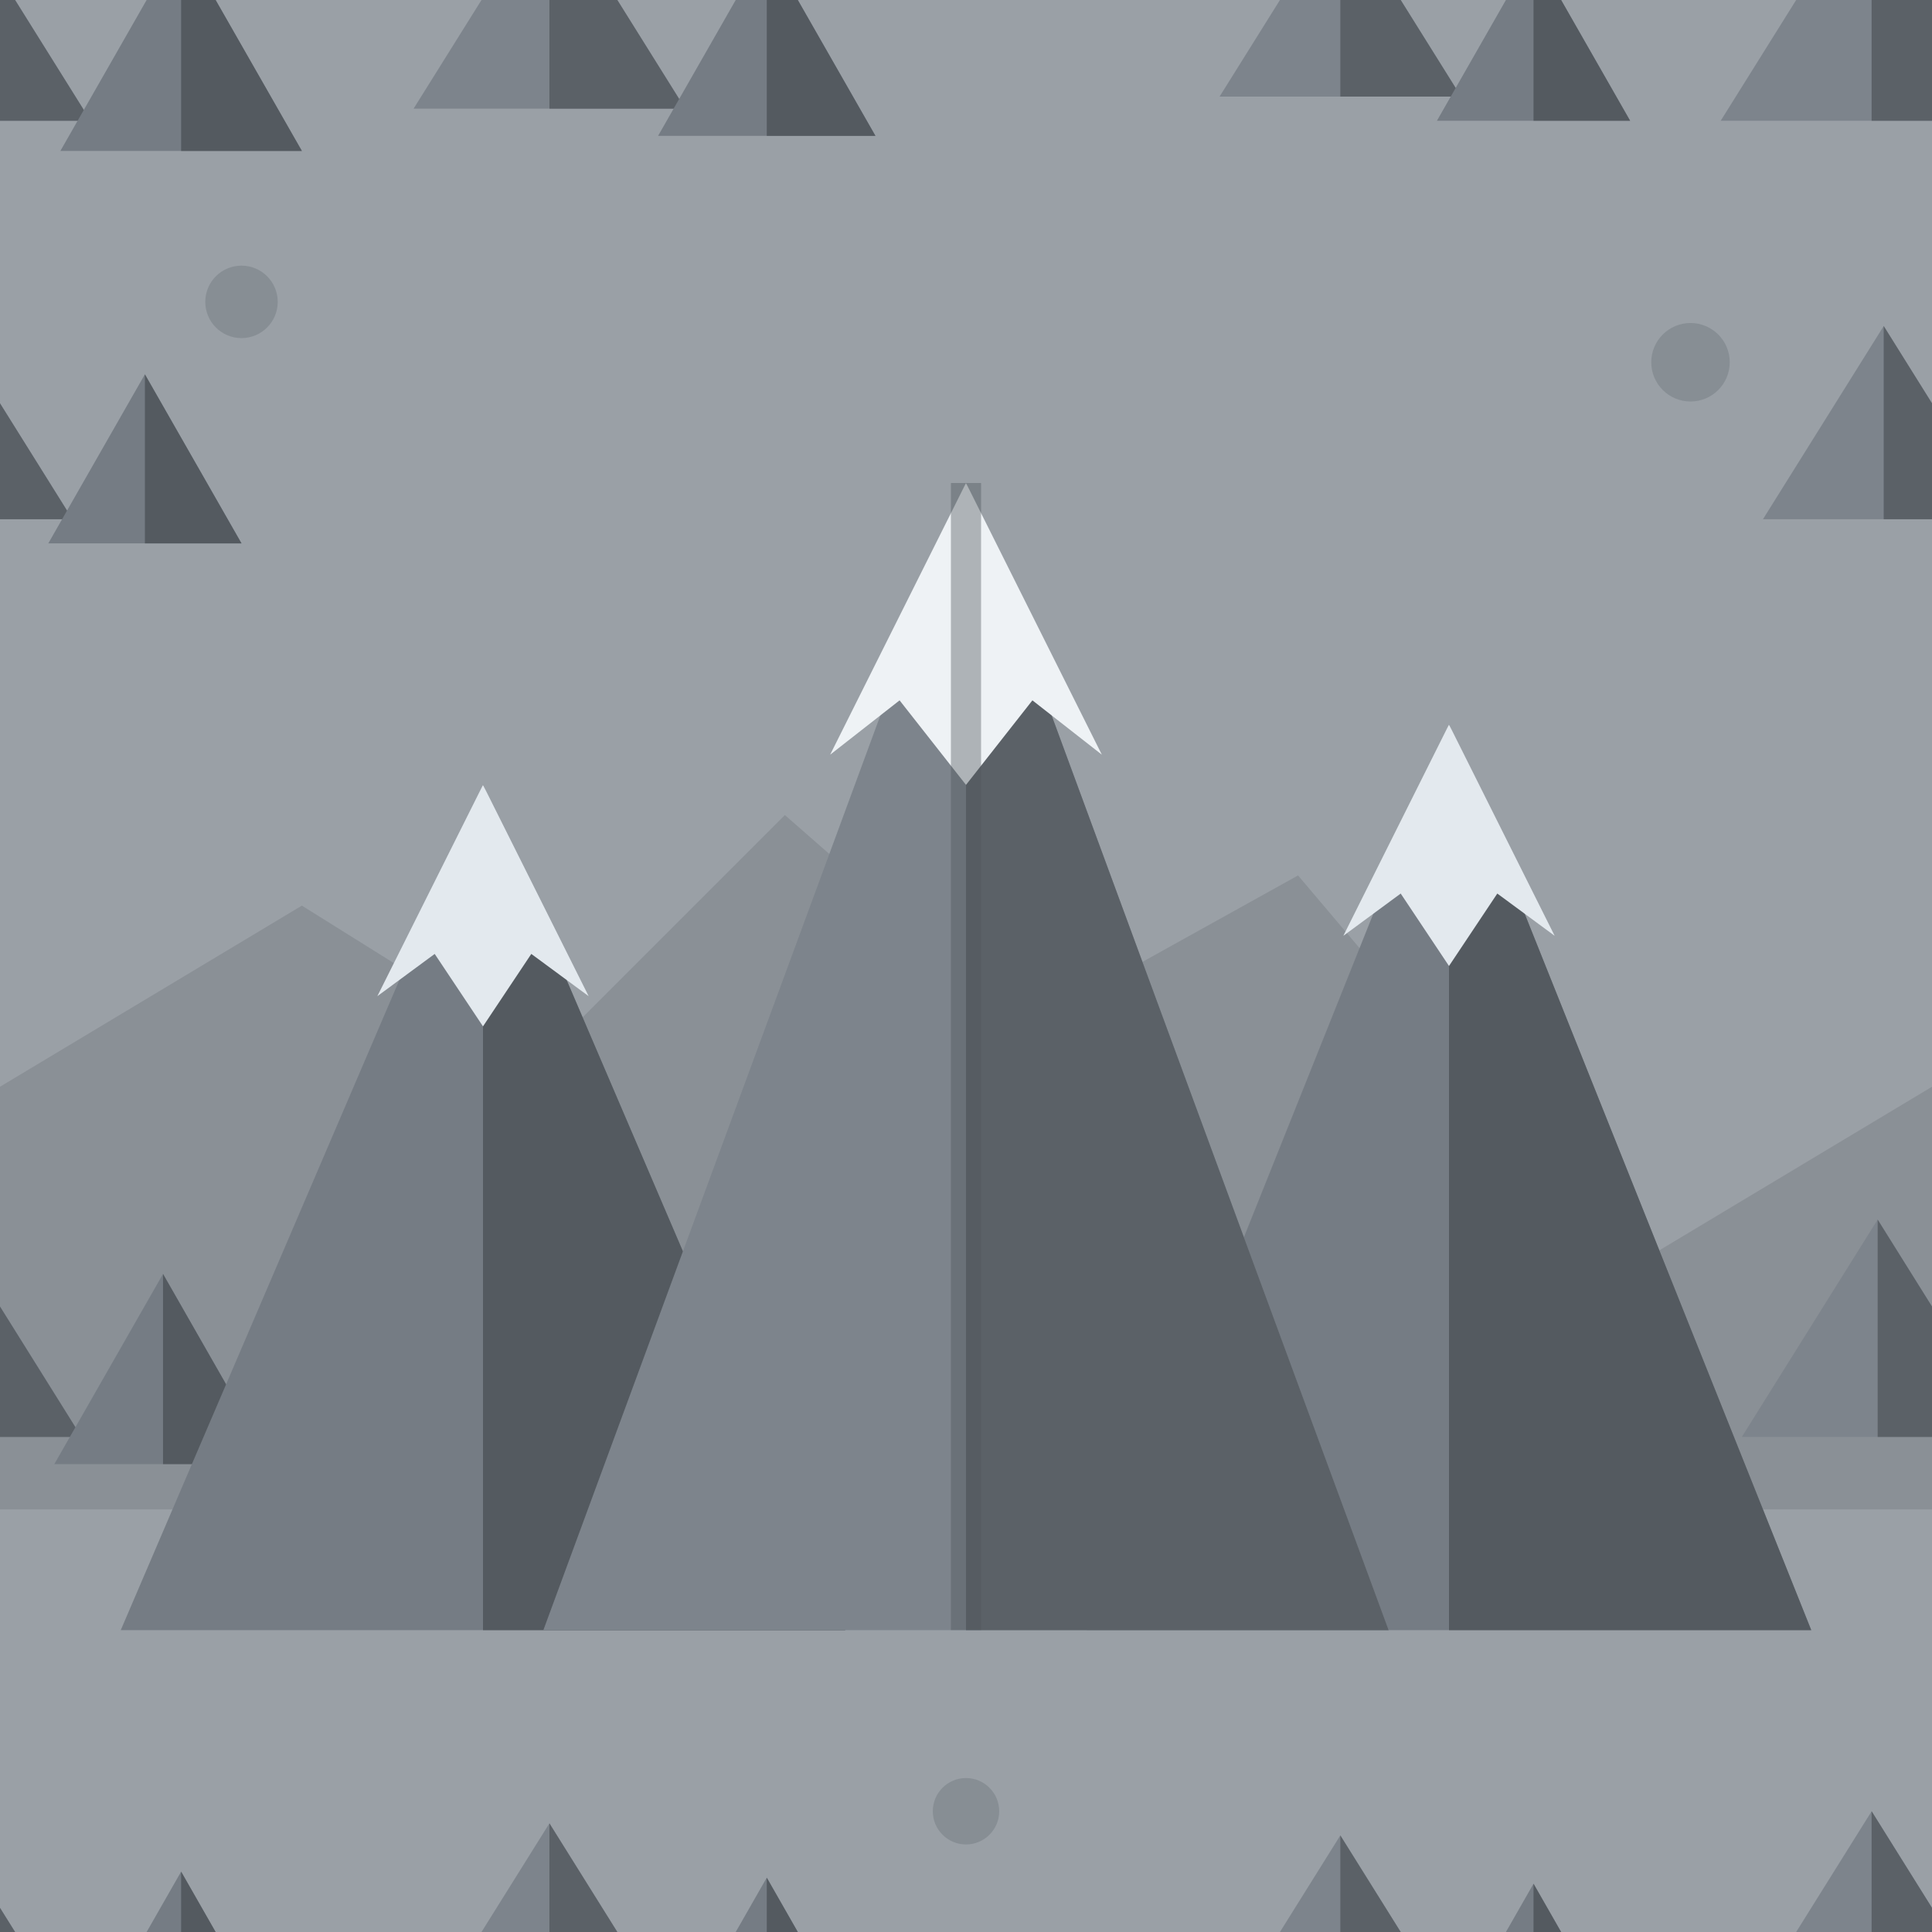
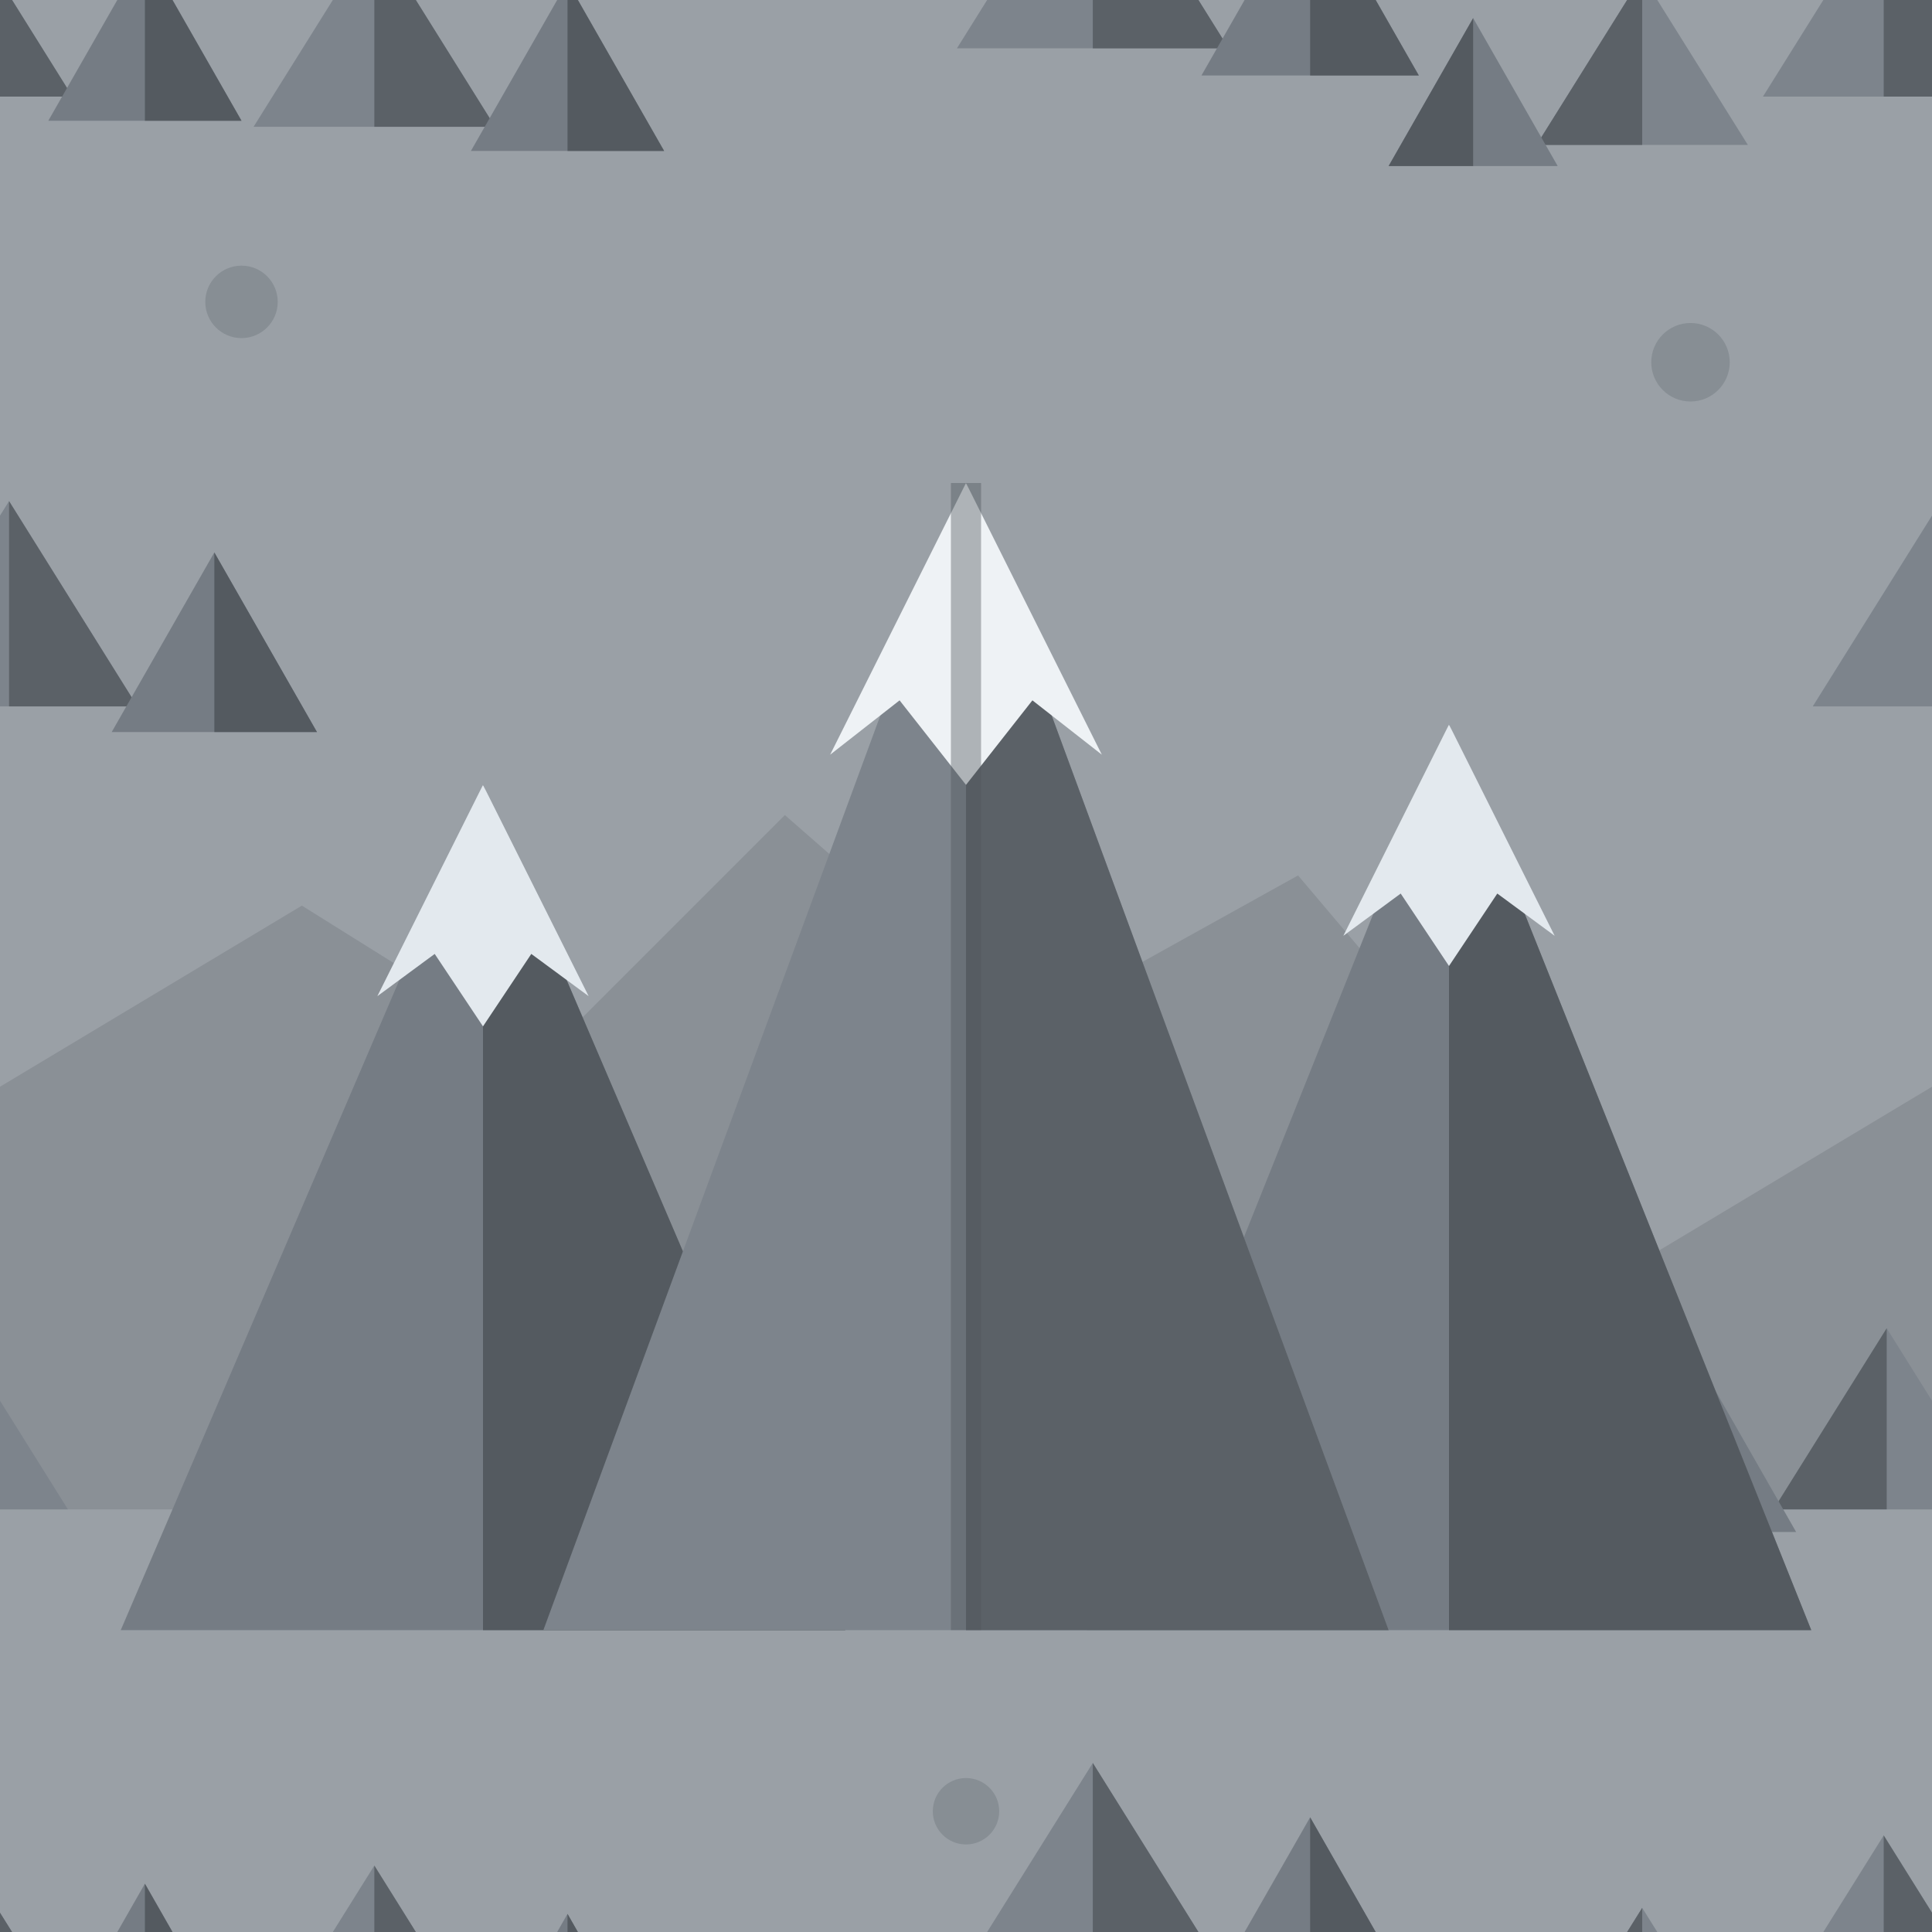
<svg xmlns="http://www.w3.org/2000/svg" viewBox="0 0 64 64">
  <defs>
    <g id="er">
      <polygon points="-7,4 -2,-4 3,4" fill="#7d848c" />
      <polygon points="-2,-4 -2,4 3,4" fill="#5b6167" />
      <polygon points="2,5 6,-2 10,5" fill="#757c84" />
      <polygon points="6,-2 6,5 10,5" fill="#545a60" />
    </g>
  </defs>
  <rect width="64" height="64" fill="#9aa0a6" />
  <g fill="#878e94">
    <circle cx="8" cy="10" r="1.2" />
    <circle cx="56" cy="12" r="1.3" />
    <circle cx="32" cy="60" r="1.1" />
  </g>
  <path d="M0 36 L10 30 L18 35 L26 27 L34 34 L43 29 L54 42 L64 36 L64 50 L0 50 Z" fill="#8a9096" />
  <g>
-     <use href="#er" transform="translate(0 0)" />
-     <use href="#er" transform="translate(64 0)" />
-     <use href="#er" transform="translate(0 64)" />
-     <use href="#er" transform="translate(64 64)" />
-     <use href="#er" transform="translate(0 14) scale(0.8)" />
-     <use href="#er" transform="translate(64 14) scale(0.8)" />
-     <use href="#er" transform="translate(0 44) scale(0.9)" />
-     <use href="#er" transform="translate(64 44) scale(0.9)" />
-     <use href="#er" transform="translate(20 0) scale(0.9)" />
-     <use href="#er" transform="translate(20 64) scale(0.9)" />
-     <use href="#er" transform="translate(46 0) scale(0.8)" />
-     <use href="#er" transform="translate(46 64) scale(0.8)" />
+     <use href="#er" transform="translate(0 0) scale(0.8)" />
+     <use href="#er" transform="translate(64 0) scale(0.8)" />
+     <use href="#er" transform="translate(0 64) scale(0.8)" />
+     <use href="#er" transform="translate(64 64) scale(0.8)" />
+     <use href="#er" transform="translate(2 20) scale(0.85)" />
+     <use href="#er" transform="translate(66 20) scale(0.85)" />
+     <use href="#er" transform="translate(-3 47) scale(-0.75 0.75)" />
+     <use href="#er" transform="translate(61 47) scale(-0.75 0.75)" />
+     <use href="#er" transform="translate(14 1) scale(0.8)" />
+     <use href="#er" transform="translate(14 65) scale(0.8)" />
+     <use href="#er" transform="translate(38 -2) scale(0.9)" />
+     <use href="#er" transform="translate(38 62) scale(0.9)" />
+     <use href="#er" transform="translate(53 2) scale(-0.7 0.7)" />
+     <use href="#er" transform="translate(53 66) scale(-0.7 0.7)" />
  </g>
  <polygon points="4,54 16,26 28,54" fill="#757c84" />
  <polygon points="16,26 16,54 28,54" fill="#545a60" />
  <polygon points="36,54 48,24 60,54" fill="#757c84" />
  <polygon points="48,24 48,54 60,54" fill="#545a60" />
  <polygon points="18,54 32,16 46,54" fill="#7d848c" />
  <polygon points="32,16 32,54 46,54" fill="#5b6167" />
  <polygon points="16,26 19.5,33 17.6,31.6 16,34 14.4,31.6 12.5,33" fill="#e3e9ee" />
  <polygon points="32,16 36.5,25 34.2,23.2 32,26 29.8,23.2 27.5,25" fill="#eef2f5" />
  <polygon points="48,24 51.5,31 49.6,29.6 48,32 46.4,29.6 44.5,31" fill="#e3e9ee" />
  <path d="M32 16 L32 54" stroke="#4e545a" stroke-width="1" opacity="0.4" />
</svg>
